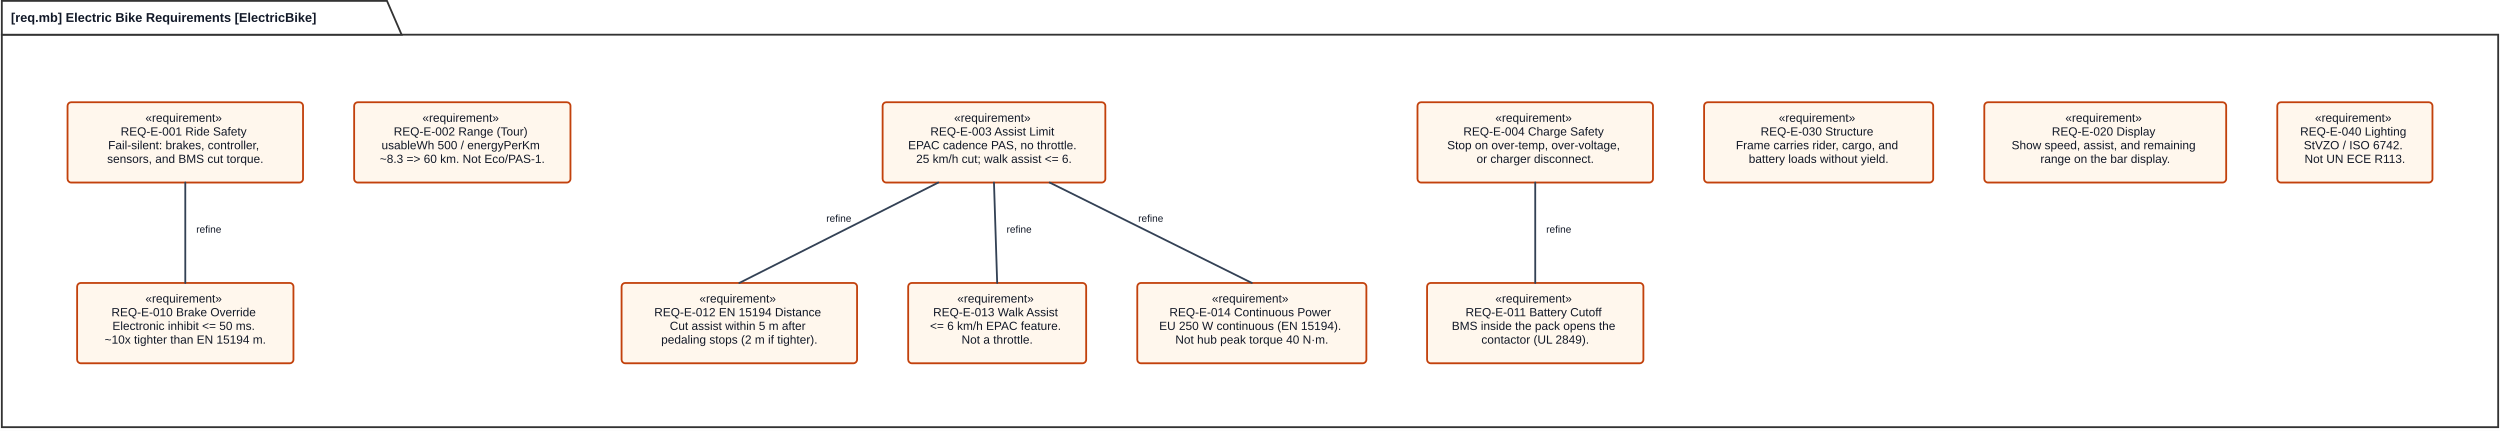
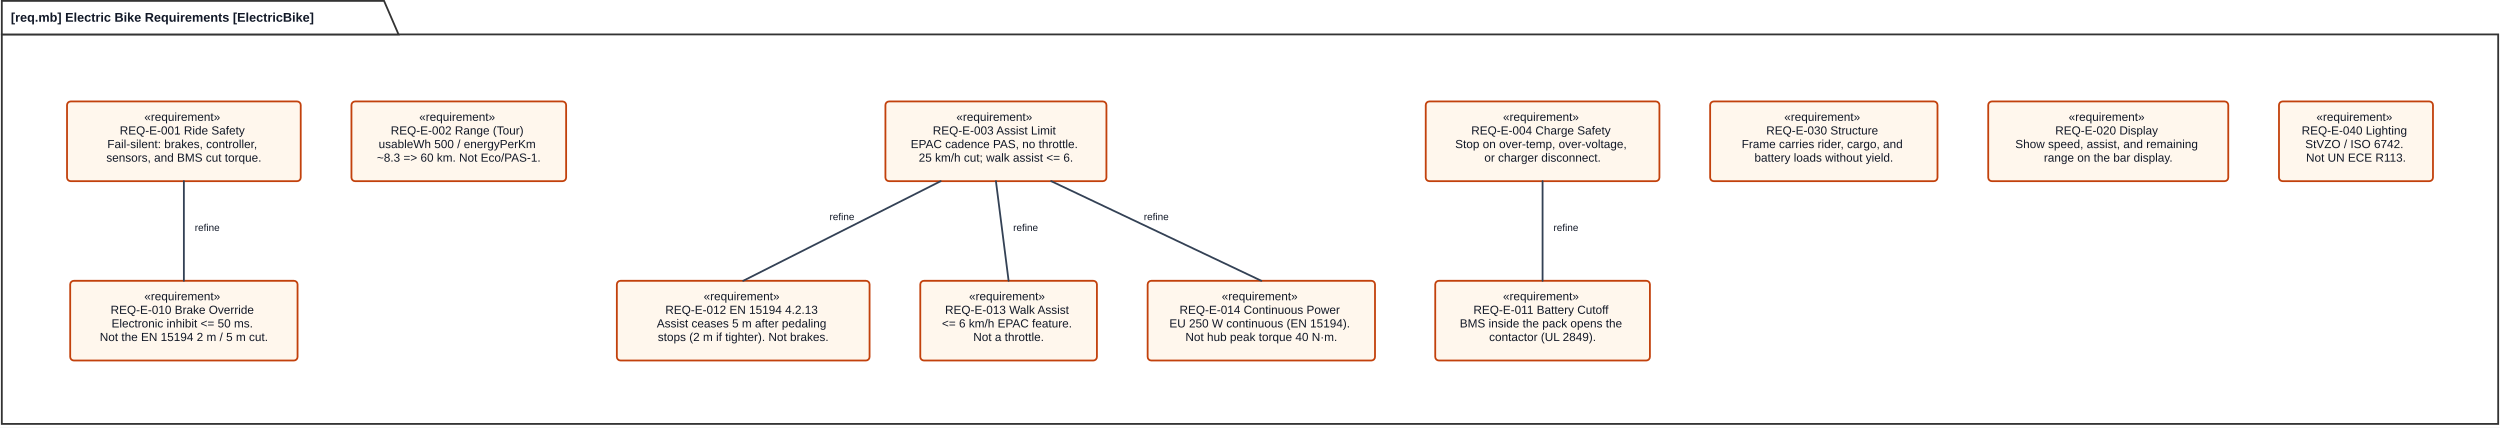
- <svg xmlns="http://www.w3.org/2000/svg" width="2739" height="472" viewBox="0 0 2739 472">
+ <svg xmlns="http://www.w3.org/2000/svg" width="2760" height="472" viewBox="0 0 2760 472">
  <defs>
    <style>text{font-family:Arial,Helvetica,sans-serif;fill:#111827}.label{font-size:13px}.small{font-size:11px}.header{font-size:14px;font-weight:600}</style>
    <marker id="arrow" markerWidth="8" markerHeight="6" refX="8" refY="3" orient="auto">
      <polygon points="0 0,8 3,0 6" fill="#1D4ED8" />
    </marker>
    <marker id="arrow-dark" markerWidth="8" markerHeight="6" refX="8" refY="3" orient="auto">
      <polygon points="0 0,8 3,0 6" fill="#334155" />
    </marker>
    <marker id="composition" markerWidth="12" markerHeight="12" refX="0" refY="6" orient="auto" markerUnits="strokeWidth">
      <polygon points="0 6,6 0,12 6,6 12" fill="#111827" stroke="#111827" />
    </marker>
  </defs>
-   <rect x="0" y="0" width="2739" height="472" fill="#FFFFFF" />
-   <rect x="2" y="38" width="2735" height="430" fill="none" stroke="#333333" stroke-width="2" />
+   <rect x="0" y="0" width="2760" height="472" fill="#FFFFFF" />
+   <rect x="2" y="38" width="2756" height="430" fill="none" stroke="#333333" stroke-width="2" />
  <path d="M 2 1 H 424 L 440 38 H 2 Z" fill="#FFFFFF" stroke="#333333" stroke-width="2" />
  <text class="header" x="12" y="24">[req.mb] Electric Bike Requirements [ElectricBike]</text>
-   <rect x="2" y="38" width="2735" height="432" fill="none" stroke="#333333" stroke-width="0" />
+   <rect x="2" y="38" width="2756" height="432" fill="none" stroke="#333333" stroke-width="0" />
  <g transform="translate(2,40)">
    <rect id="rideSafetyRequirement" x="72" y="72" width="258" height="88" rx="4" fill="#FFF7ED" stroke="#C2410C" stroke-width="2" />
    <text class="label" text-anchor="middle">
      <tspan x="201" y="93.5">«requirement»</tspan>
      <tspan x="201" dy="15">REQ-E-001 Ride Safety</tspan>
      <tspan x="201" dy="15">Fail-silent: brakes, controller,</tspan>
      <tspan x="201" dy="15">sensors, and BMS cut torque.</tspan>
    </text>
    <rect id="rangeRequirement" x="386" y="72" width="237" height="88" rx="4" fill="#FFF7ED" stroke="#C2410C" stroke-width="2" />
    <text class="label" text-anchor="middle">
      <tspan x="504.5" y="93.5">«requirement»</tspan>
      <tspan x="504.5" dy="15">REQ-E-002 Range (Tour)</tspan>
      <tspan x="504.5" dy="15">usableWh 500 / energyPerKm</tspan>
      <tspan x="504.5" dy="15">~8.3 =&gt; 60 km. Not Eco/PAS-1.</tspan>
    </text>
-     <rect id="assistLimitRequirement" x="965" y="72" width="244" height="88" rx="4" fill="#FFF7ED" stroke="#C2410C" stroke-width="2" />
+     <rect id="assistLimitRequirement" x="975.5" y="72" width="244" height="88" rx="4" fill="#FFF7ED" stroke="#C2410C" stroke-width="2" />
    <text class="label" text-anchor="middle">
-       <tspan x="1087" y="93.5">«requirement»</tspan>
-       <tspan x="1087" dy="15">REQ-E-003 Assist Limit</tspan>
-       <tspan x="1087" dy="15">EPAC cadence PAS, no throttle.</tspan>
-       <tspan x="1087" dy="15">25 km/h cut; walk assist &lt;= 6.</tspan>
+       <tspan x="1097.5" y="93.5">«requirement»</tspan>
+       <tspan x="1097.5" dy="15">REQ-E-003 Assist Limit</tspan>
+       <tspan x="1097.5" dy="15">EPAC cadence PAS, no throttle.</tspan>
+       <tspan x="1097.5" dy="15">25 km/h cut; walk assist &lt;= 6.</tspan>
    </text>
-     <rect id="chargeSafetyRequirement" x="1551" y="72" width="258" height="88" rx="4" fill="#FFF7ED" stroke="#C2410C" stroke-width="2" />
+     <rect id="chargeSafetyRequirement" x="1572" y="72" width="258" height="88" rx="4" fill="#FFF7ED" stroke="#C2410C" stroke-width="2" />
    <text class="label" text-anchor="middle">
-       <tspan x="1680" y="93.5">«requirement»</tspan>
-       <tspan x="1680" dy="15">REQ-E-004 Charge Safety</tspan>
-       <tspan x="1680" dy="15">Stop on over-temp, over-voltage,</tspan>
-       <tspan x="1680" dy="15">or charger disconnect.</tspan>
+       <tspan x="1701" y="93.5">«requirement»</tspan>
+       <tspan x="1701" dy="15">REQ-E-004 Charge Safety</tspan>
+       <tspan x="1701" dy="15">Stop on over-temp, over-voltage,</tspan>
+       <tspan x="1701" dy="15">or charger disconnect.</tspan>
    </text>
-     <rect id="structuralRequirement" x="1865" y="72" width="251" height="88" rx="4" fill="#FFF7ED" stroke="#C2410C" stroke-width="2" />
+     <rect id="structuralRequirement" x="1886" y="72" width="251" height="88" rx="4" fill="#FFF7ED" stroke="#C2410C" stroke-width="2" />
    <text class="label" text-anchor="middle">
-       <tspan x="1990.5" y="93.5">«requirement»</tspan>
-       <tspan x="1990.5" dy="15">REQ-E-030 Structure</tspan>
-       <tspan x="1990.5" dy="15">Frame carries rider, cargo, and</tspan>
-       <tspan x="1990.5" dy="15">battery loads without yield.</tspan>
+       <tspan x="2011.5" y="93.5">«requirement»</tspan>
+       <tspan x="2011.5" dy="15">REQ-E-030 Structure</tspan>
+       <tspan x="2011.5" dy="15">Frame carries rider, cargo, and</tspan>
+       <tspan x="2011.5" dy="15">battery loads without yield.</tspan>
    </text>
-     <rect id="displayRequirement" x="2172" y="72" width="265" height="88" rx="4" fill="#FFF7ED" stroke="#C2410C" stroke-width="2" />
+     <rect id="displayRequirement" x="2193" y="72" width="265" height="88" rx="4" fill="#FFF7ED" stroke="#C2410C" stroke-width="2" />
    <text class="label" text-anchor="middle">
-       <tspan x="2304.5" y="93.5">«requirement»</tspan>
-       <tspan x="2304.5" dy="15">REQ-E-020 Display</tspan>
-       <tspan x="2304.5" dy="15">Show speed, assist, and remaining</tspan>
-       <tspan x="2304.5" dy="15">range on the bar display.</tspan>
+       <tspan x="2325.5" y="93.5">«requirement»</tspan>
+       <tspan x="2325.5" dy="15">REQ-E-020 Display</tspan>
+       <tspan x="2325.5" dy="15">Show speed, assist, and remaining</tspan>
+       <tspan x="2325.5" dy="15">range on the bar display.</tspan>
    </text>
-     <rect id="lightingRequirement" x="2493" y="72" width="170" height="88" rx="4" fill="#FFF7ED" stroke="#C2410C" stroke-width="2" />
+     <rect id="lightingRequirement" x="2514" y="72" width="170" height="88" rx="4" fill="#FFF7ED" stroke="#C2410C" stroke-width="2" />
    <text class="label" text-anchor="middle">
-       <tspan x="2578" y="93.5">«requirement»</tspan>
-       <tspan x="2578" dy="15">REQ-E-040 Lighting</tspan>
-       <tspan x="2578" dy="15">StVZO / ISO 6742.</tspan>
-       <tspan x="2578" dy="15">Not UN ECE R113.</tspan>
+       <tspan x="2599" y="93.5">«requirement»</tspan>
+       <tspan x="2599" dy="15">REQ-E-040 Lighting</tspan>
+       <tspan x="2599" dy="15">StVZO / ISO 6742.</tspan>
+       <tspan x="2599" dy="15">Not UN ECE R113.</tspan>
    </text>
-     <rect id="brakeOverrideRequirement" x="82.5" y="270" width="237" height="88" rx="4" fill="#FFF7ED" stroke="#C2410C" stroke-width="2" />
+     <rect id="brakeOverrideRequirement" x="75.5" y="270" width="251" height="88" rx="4" fill="#FFF7ED" stroke="#C2410C" stroke-width="2" />
    <text class="label" text-anchor="middle">
      <tspan x="201" y="291.5">«requirement»</tspan>
      <tspan x="201" dy="15">REQ-E-010 Brake Override</tspan>
      <tspan x="201" dy="15">Electronic inhibit &lt;= 50 ms.</tspan>
-       <tspan x="201" dy="15">~10x tighter than EN 15194 m.</tspan>
+       <tspan x="201" dy="15">Not the EN 15194 2 m / 5 m cut.</tspan>
    </text>
-     <rect id="en15194DistanceRequirement" x="679" y="270" width="258" height="88" rx="4" fill="#FFF7ED" stroke="#C2410C" stroke-width="2" />
+     <rect id="en15194DistanceRequirement" x="679" y="270" width="279" height="88" rx="4" fill="#FFF7ED" stroke="#C2410C" stroke-width="2" />
    <text class="label" text-anchor="middle">
-       <tspan x="808" y="291.5">«requirement»</tspan>
-       <tspan x="808" dy="15">REQ-E-012 EN 15194 Distance</tspan>
-       <tspan x="808" dy="15">Cut assist within 5 m after</tspan>
-       <tspan x="808" dy="15">pedaling stops (2 m if tighter).</tspan>
+       <tspan x="818.5" y="291.5">«requirement»</tspan>
+       <tspan x="818.5" dy="15">REQ-E-012 EN 15194 4.2.13</tspan>
+       <tspan x="818.5" dy="15">Assist ceases 5 m after pedaling</tspan>
+       <tspan x="818.5" dy="15">stops (2 m if tighter). Not brakes.</tspan>
    </text>
-     <rect id="batteryCutoffRequirement" x="1561.5" y="270" width="237" height="88" rx="4" fill="#FFF7ED" stroke="#C2410C" stroke-width="2" />
+     <rect id="batteryCutoffRequirement" x="1582.5" y="270" width="237" height="88" rx="4" fill="#FFF7ED" stroke="#C2410C" stroke-width="2" />
    <text class="label" text-anchor="middle">
-       <tspan x="1680" y="291.5">«requirement»</tspan>
-       <tspan x="1680" dy="15">REQ-E-011 Battery Cutoff</tspan>
-       <tspan x="1680" dy="15">BMS inside the pack opens the</tspan>
-       <tspan x="1680" dy="15">contactor (UL 2849).</tspan>
+       <tspan x="1701" y="291.5">«requirement»</tspan>
+       <tspan x="1701" dy="15">REQ-E-011 Battery Cutoff</tspan>
+       <tspan x="1701" dy="15">BMS inside the pack opens the</tspan>
+       <tspan x="1701" dy="15">contactor (UL 2849).</tspan>
    </text>
-     <rect id="walkAssistRequirement" x="993" y="270" width="195" height="88" rx="4" fill="#FFF7ED" stroke="#C2410C" stroke-width="2" />
+     <rect id="walkAssistRequirement" x="1014" y="270" width="195" height="88" rx="4" fill="#FFF7ED" stroke="#C2410C" stroke-width="2" />
    <text class="label" text-anchor="middle">
-       <tspan x="1090.5" y="291.5">«requirement»</tspan>
-       <tspan x="1090.5" dy="15">REQ-E-013 Walk Assist</tspan>
-       <tspan x="1090.5" dy="15">&lt;= 6 km/h EPAC feature.</tspan>
-       <tspan x="1090.5" dy="15">Not a throttle.</tspan>
+       <tspan x="1111.5" y="291.5">«requirement»</tspan>
+       <tspan x="1111.5" dy="15">REQ-E-013 Walk Assist</tspan>
+       <tspan x="1111.5" dy="15">&lt;= 6 km/h EPAC feature.</tspan>
+       <tspan x="1111.5" dy="15">Not a throttle.</tspan>
    </text>
-     <rect id="continuousPowerRequirement" x="1244" y="270" width="251" height="88" rx="4" fill="#FFF7ED" stroke="#C2410C" stroke-width="2" />
+     <rect id="continuousPowerRequirement" x="1265" y="270" width="251" height="88" rx="4" fill="#FFF7ED" stroke="#C2410C" stroke-width="2" />
    <text class="label" text-anchor="middle">
-       <tspan x="1369.5" y="291.5">«requirement»</tspan>
-       <tspan x="1369.5" dy="15">REQ-E-014 Continuous Power</tspan>
-       <tspan x="1369.5" dy="15">EU 250 W continuous (EN 15194).</tspan>
-       <tspan x="1369.5" dy="15">Not hub peak torque 40 N·m.</tspan>
+       <tspan x="1390.5" y="291.5">«requirement»</tspan>
+       <tspan x="1390.5" dy="15">REQ-E-014 Continuous Power</tspan>
+       <tspan x="1390.5" dy="15">EU 250 W continuous (EN 15194).</tspan>
+       <tspan x="1390.5" dy="15">Not hub peak torque 40 N·m.</tspan>
    </text>
    <path d="M 201,160 L 201,270" fill="none" stroke="#334155" stroke-width="2" stroke-linejoin="round" stroke-linecap="round" />
-     <path d="M 1026,160 L 808,270" fill="none" stroke="#334155" stroke-width="2" stroke-linejoin="round" stroke-linecap="round" />
-     <path d="M 1087,160 L 1090.5,270" fill="none" stroke="#334155" stroke-width="2" stroke-linejoin="round" stroke-linecap="round" />
-     <path d="M 1148,160 L 1369.5,270" fill="none" stroke="#334155" stroke-width="2" stroke-linejoin="round" stroke-linecap="round" />
-     <path d="M 1680,160 L 1680,270" fill="none" stroke="#334155" stroke-width="2" stroke-linejoin="round" stroke-linecap="round" />
+     <path d="M 1036.5,160 L 818.5,270" fill="none" stroke="#334155" stroke-width="2" stroke-linejoin="round" stroke-linecap="round" />
+     <path d="M 1097.5,160 L 1111.5,270" fill="none" stroke="#334155" stroke-width="2" stroke-linejoin="round" stroke-linecap="round" />
+     <path d="M 1158.5,160 L 1390.5,270" fill="none" stroke="#334155" stroke-width="2" stroke-linejoin="round" stroke-linecap="round" />
+     <path d="M 1701,160 L 1701,270" fill="none" stroke="#334155" stroke-width="2" stroke-linejoin="round" stroke-linecap="round" />
    <text class="small" x="213" y="215">refine</text>
-     <text class="small" text-anchor="middle" x="917" y="203">refine</text>
-     <text class="small" x="1100.75" y="215">refine</text>
-     <text class="small" text-anchor="middle" x="1258.75" y="203">refine</text>
-     <text class="small" x="1692" y="215">refine</text>
+     <text class="small" text-anchor="middle" x="927.5" y="203">refine</text>
+     <text class="small" x="1116.5" y="215">refine</text>
+     <text class="small" text-anchor="middle" x="1274.5" y="203">refine</text>
+     <text class="small" x="1713" y="215">refine</text>
  </g>
</svg>
